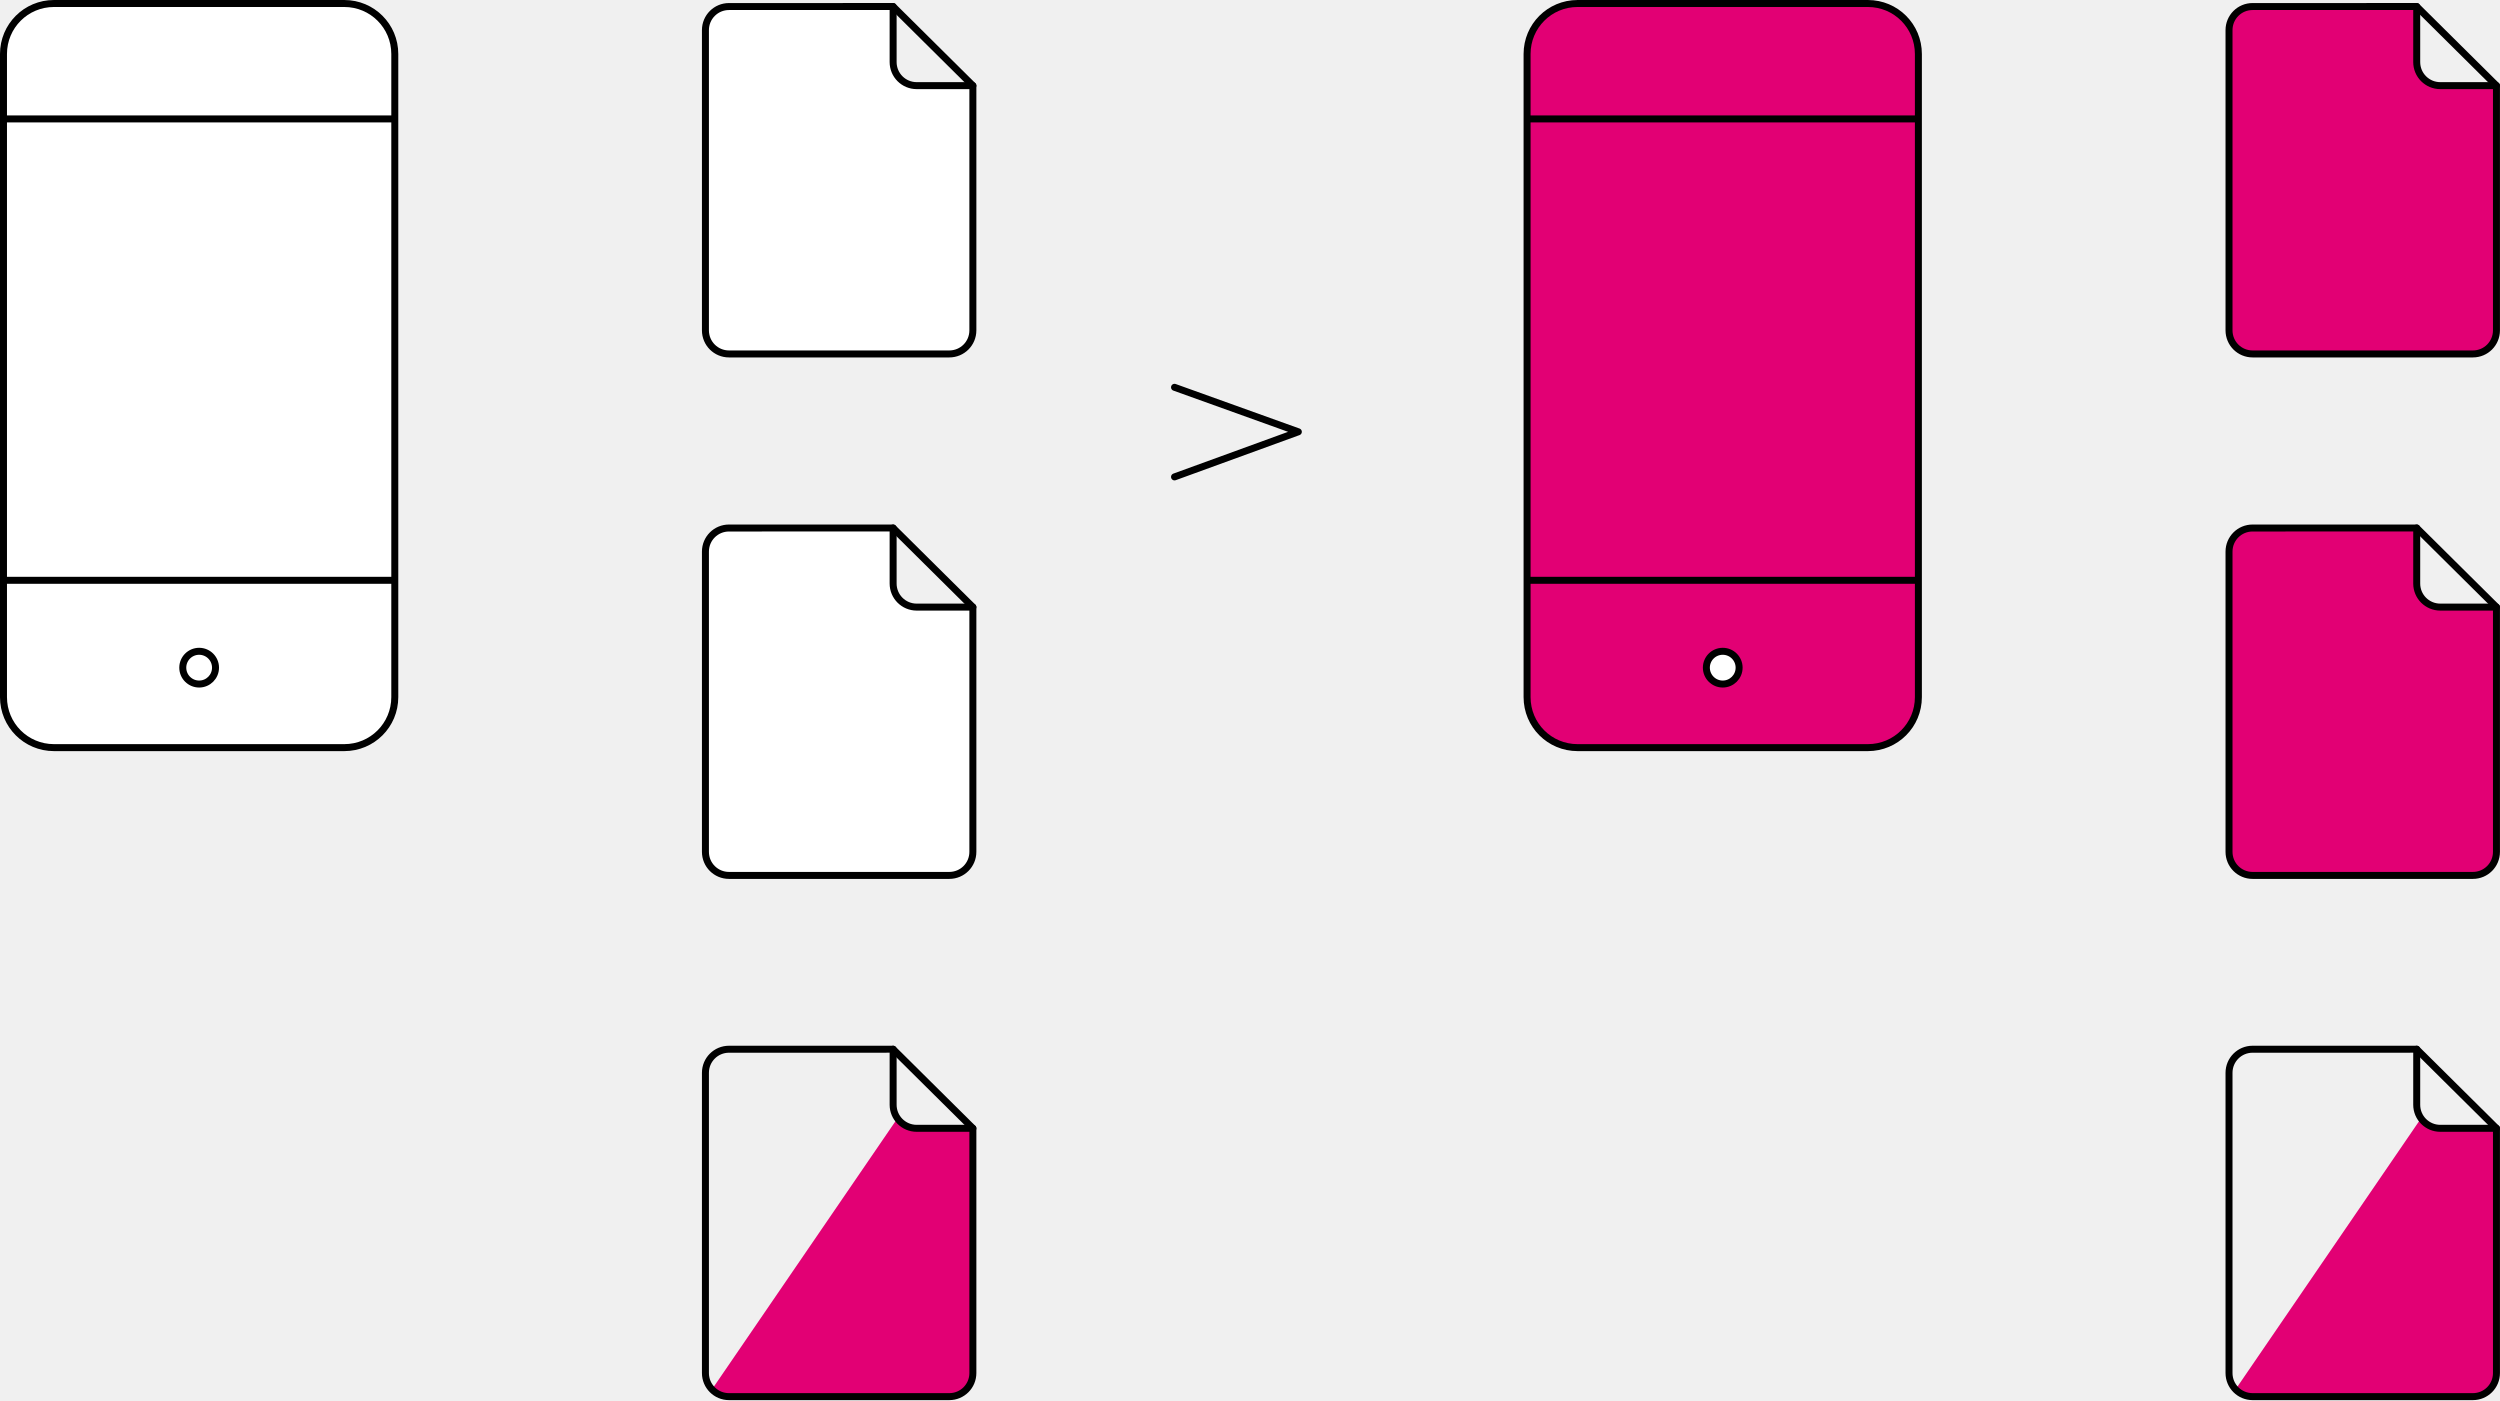
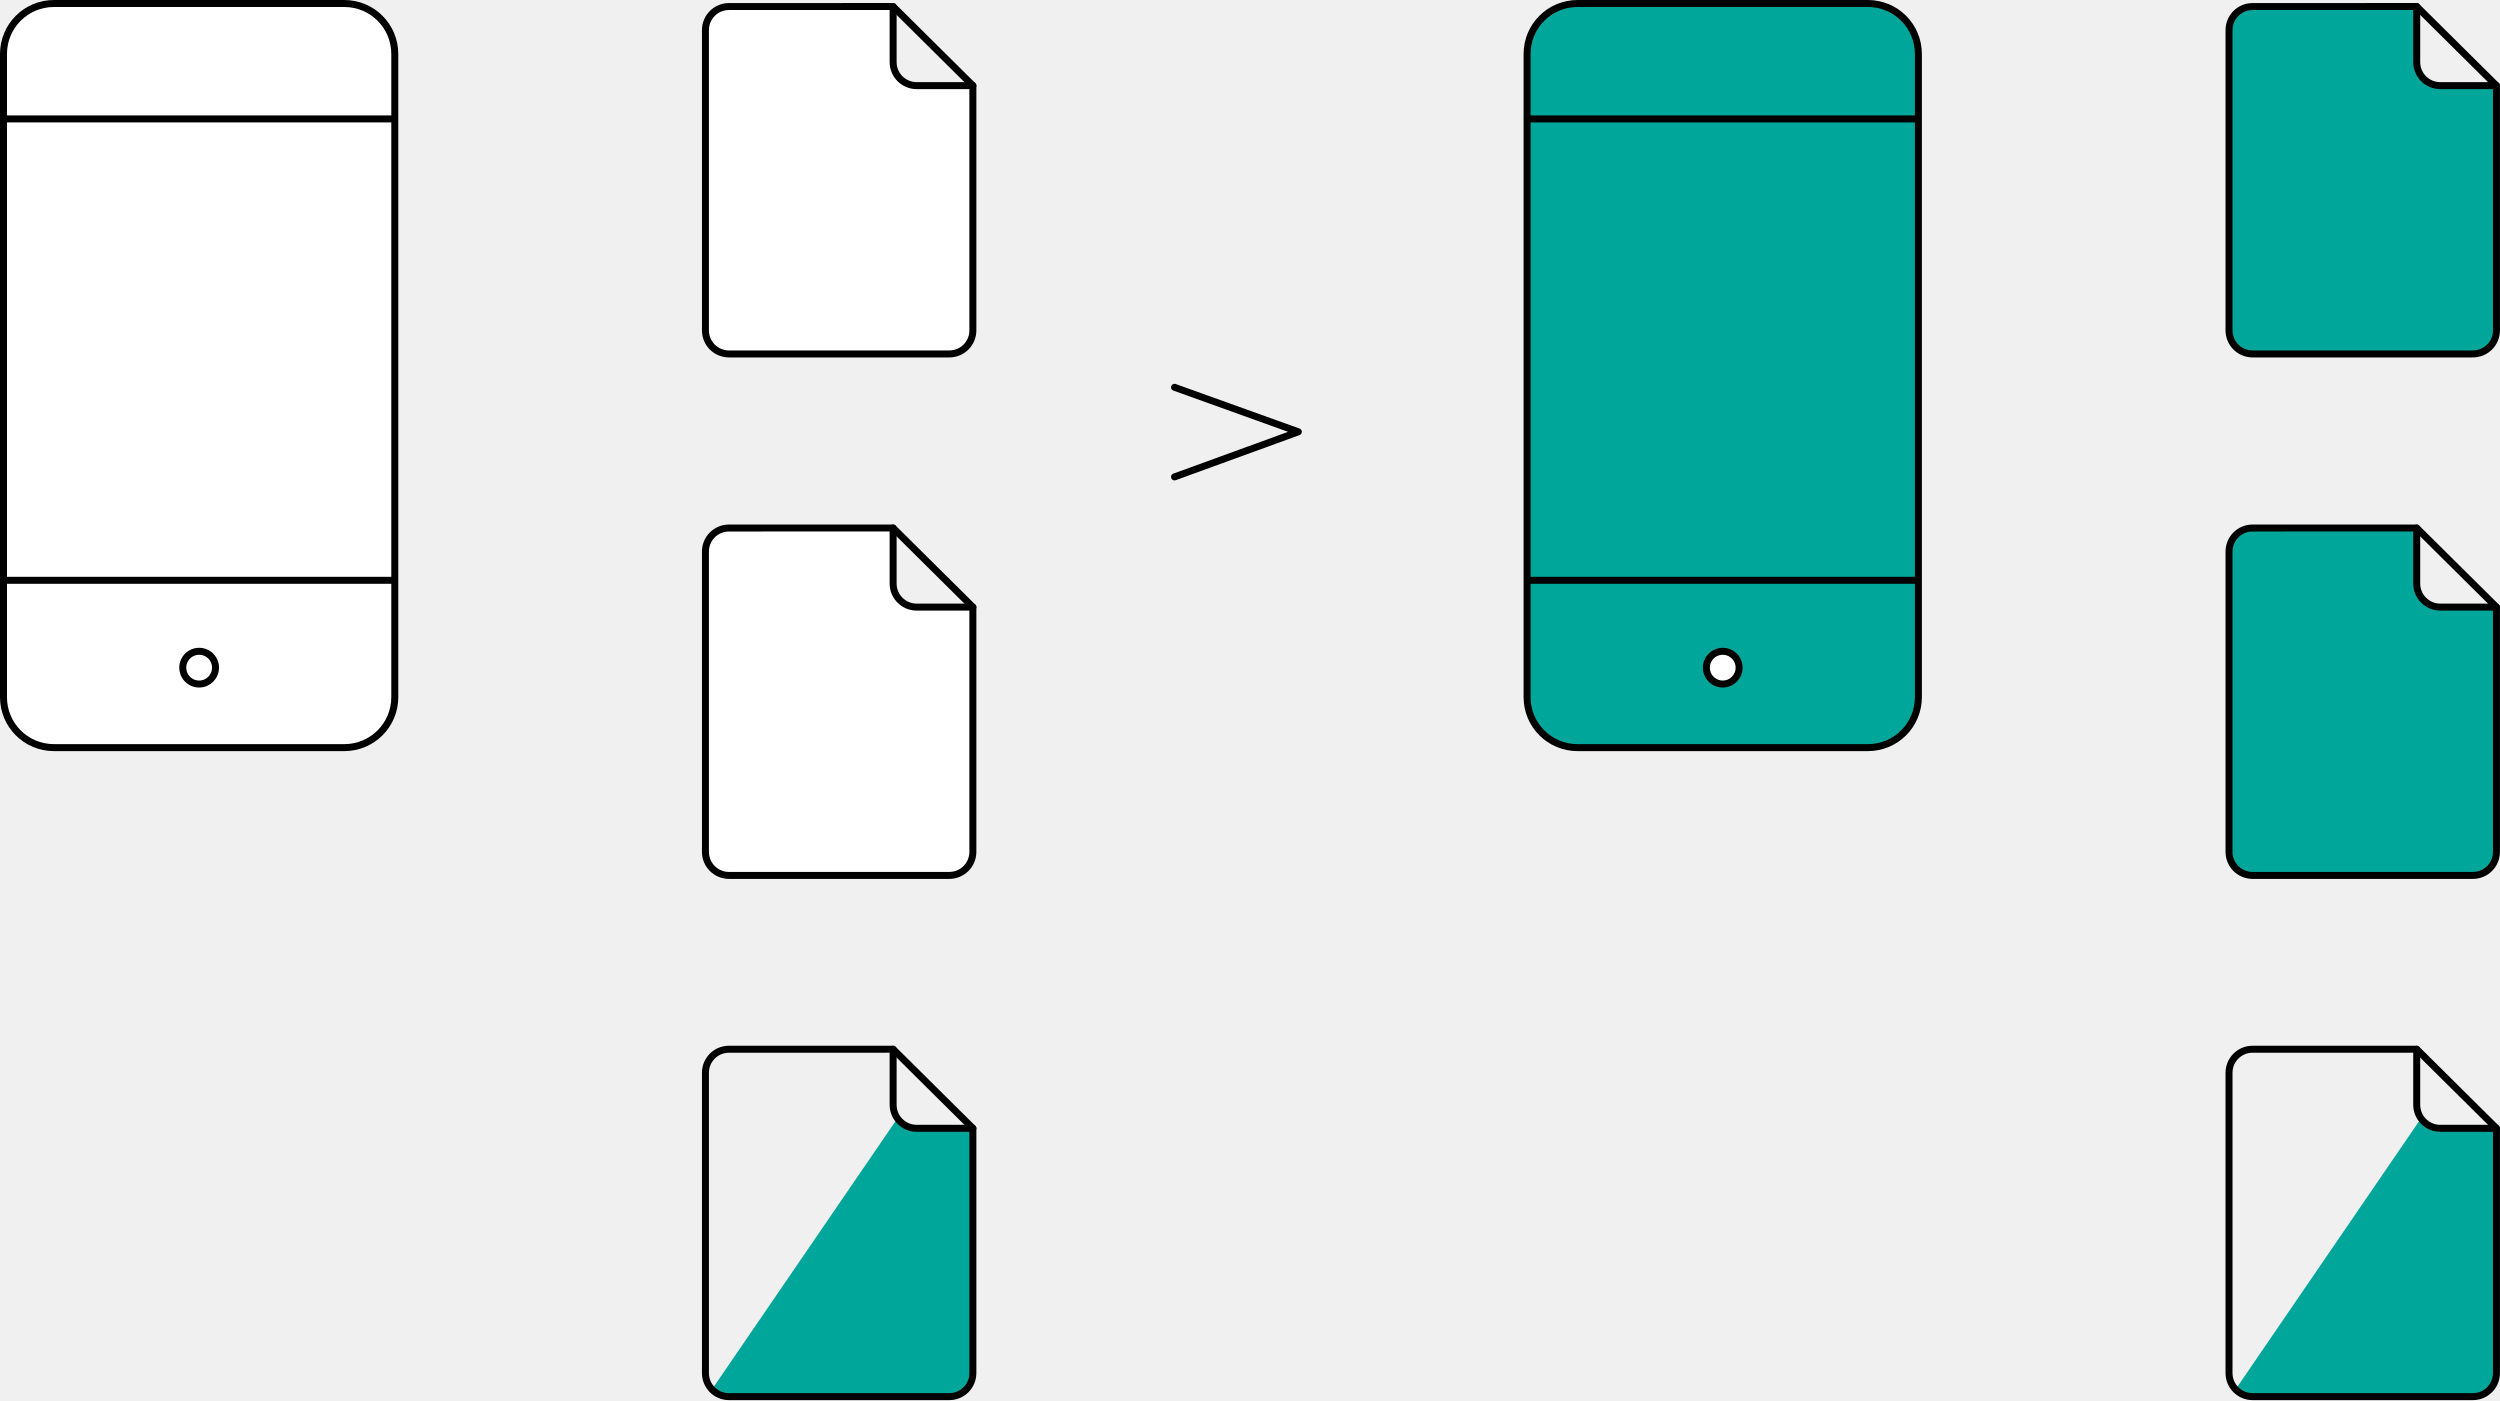
<svg xmlns="http://www.w3.org/2000/svg" id="svg7072" version="1.1" viewBox="0 0 126.402 70.792" height="70.792mm" width="126.402mm">
  <defs id="defs7066" />
  <g transform="translate(293.7664,185.9201)" id="layer1">
    <g id="g6811" transform="translate(-406.5423,-80.14839)">
      <g id="g6778">
        <path id="rect4897-5-7-7" d="m 115.506,-105.595 h 14.677 c 1.415,0 2.554,1.139 2.554,2.554 v 32.516 c 0,1.415 -1.139,2.554 -2.554,2.554 h -14.677 c -1.415,0 -2.554,-1.139 -2.554,-2.554 v -32.516 c 0,-1.415 1.139,-2.554 2.554,-2.554 z" style="fill:#ffffff;stroke:#000000;stroke-width:0.353;stroke-miterlimit:4;stroke-dasharray:none;stroke-opacity:1" />
        <path id="path4899-6-8-3" d="m 123.673,-72.014 a 0.828,0.828 0 0 1 -0.828,0.828 0.828,0.828 0 0 1 -0.828,-0.828 0.828,0.828 0 0 1 0.828,-0.828 0.828,0.828 0 0 1 0.828,0.828 z" style="fill:#ffffff;stroke:#000000;stroke-width:0.353;stroke-miterlimit:4;stroke-dasharray:none;stroke-opacity:1" />
        <path style="fill:none;stroke:#000000;stroke-width:0.353;stroke-linecap:butt;stroke-linejoin:miter;stroke-miterlimit:4;stroke-dasharray:none;stroke-opacity:1" d="m 112.952,-76.431 h 19.784" id="path4901-2-4-6" />
        <path style="fill:none;stroke:#000000;stroke-width:0.353;stroke-linecap:butt;stroke-linejoin:miter;stroke-miterlimit:4;stroke-dasharray:none;stroke-opacity:1" d="m 112.952,-99.759 h 19.784" id="path4903-9-5-5" />
      </g>
      <g id="g6767">
        <path style="fill:#ffffff;stroke:#000000;stroke-width:0.353;stroke-linecap:round;stroke-linejoin:round;stroke-miterlimit:4;stroke-dasharray:none;stroke-opacity:1" d="m 149.635,-79.075 c -0.66,0 -1.192,0.532 -1.192,1.192 v 15.181 c 0,0.661 0.532,1.192 1.192,1.192 h 11.138 c 0.66,0 1.192,-0.532 1.192,-1.192 v -12.374 h -2.84 c -0.66,0 -1.192,-0.532 -1.192,-1.192 v -2.808 z" id="rect4897-6-9-0-8" />
        <path style="fill:none;stroke:#000000;stroke-width:0.353;stroke-linecap:round;stroke-linejoin:round;stroke-miterlimit:4;stroke-dasharray:none;stroke-opacity:1" d="m 157.933,-79.075 4.033,4" id="path4936-3-6-1" />
      </g>
      <g id="g6763">
        <path style="fill:#ffffff;stroke:#000000;stroke-width:0.353;stroke-linecap:round;stroke-linejoin:round;stroke-miterlimit:4;stroke-dasharray:none;stroke-opacity:1" d="m 149.635,-105.441 c -0.66,0 -1.192,0.532 -1.192,1.192 v 15.181 c 0,0.661 0.532,1.192 1.192,1.192 h 11.138 c 0.66,0 1.192,-0.532 1.192,-1.192 v -12.374 h -2.84 c -0.66,0 -1.192,-0.532 -1.192,-1.192 v -2.808 z" id="rect4897-6-0-2-9" />
        <path style="fill:none;stroke:#000000;stroke-width:0.353;stroke-linecap:round;stroke-linejoin:round;stroke-miterlimit:4;stroke-dasharray:none;stroke-opacity:1" d="m 157.933,-105.441 4.033,4" id="path4936-6-0-3" />
      </g>
      <g id="g6759">
-         <path id="rect4897-5-7-7-53" d="m 192.54,-105.595 h 14.677 c 1.415,0 2.554,1.139 2.554,2.554 v 32.516 c 0,1.415 -1.139,2.554 -2.554,2.554 H 192.54 c -1.415,0 -2.554,-1.139 -2.554,-2.554 v -32.516 c 0,-1.415 1.139,-2.554 2.554,-2.554 z" style="fill:#e20074;fill-opacity:1;stroke:#000000;stroke-width:0.353;stroke-miterlimit:4;stroke-dasharray:none;stroke-opacity:1" />
+         <path id="rect4897-5-7-7-53" d="m 192.54,-105.595 h 14.677 c 1.415,0 2.554,1.139 2.554,2.554 v 32.516 c 0,1.415 -1.139,2.554 -2.554,2.554 H 192.54 c -1.415,0 -2.554,-1.139 -2.554,-2.554 v -32.516 c 0,-1.415 1.139,-2.554 2.554,-2.554 z" style="fill:#00a69a;fill-opacity:1;stroke:#000000;stroke-width:0.353;stroke-miterlimit:4;stroke-dasharray:none;stroke-opacity:1" />
        <path id="path4899-6-8-3-5" d="m 200.707,-72.014 a 0.828,0.828 0 0 1 -0.828,0.828 0.828,0.828 0 0 1 -0.828,-0.828 0.828,0.828 0 0 1 0.828,-0.828 0.828,0.828 0 0 1 0.828,0.828 z" style="fill:#ffffff;fill-opacity:1;stroke:#000000;stroke-width:0.353;stroke-miterlimit:4;stroke-dasharray:none;stroke-opacity:1" />
-         <path style="fill:#e20074;fill-opacity:1;stroke:#000000;stroke-width:0.353;stroke-linecap:butt;stroke-linejoin:miter;stroke-miterlimit:4;stroke-dasharray:none;stroke-opacity:1" d="m 189.986,-76.431 h 19.784" id="path4901-2-4-6-6" />
-         <path style="fill:#e20074;fill-opacity:1;stroke:#000000;stroke-width:0.353;stroke-linecap:butt;stroke-linejoin:miter;stroke-miterlimit:4;stroke-dasharray:none;stroke-opacity:1" d="m 189.986,-99.759 h 19.784" id="path4903-9-5-5-29" />
+         <path style="fill:#00a69a;fill-opacity:1;stroke:#000000;stroke-width:0.353;stroke-linecap:butt;stroke-linejoin:miter;stroke-miterlimit:4;stroke-dasharray:none;stroke-opacity:1" d="m 189.986,-76.431 h 19.784" id="path4901-2-4-6-6" />
+         <path style="fill:#00a69a;fill-opacity:1;stroke:#000000;stroke-width:0.353;stroke-linecap:butt;stroke-linejoin:miter;stroke-miterlimit:4;stroke-dasharray:none;stroke-opacity:1" d="m 189.986,-99.759 h 19.784" id="path4903-9-5-5-29" />
      </g>
      <g id="g6749">
-         <path style="fill:#e20074;fill-opacity:1;stroke:#000000;stroke-width:0.353;stroke-linecap:round;stroke-linejoin:round;stroke-miterlimit:4;stroke-dasharray:none;stroke-opacity:1" d="m 226.669,-79.075 c -0.66,0 -1.192,0.532 -1.192,1.192 v 15.181 c 0,0.661 0.532,1.192 1.192,1.192 h 11.138 c 0.66,0 1.192,-0.532 1.192,-1.192 v -12.374 h -2.84 c -0.66,0 -1.192,-0.532 -1.192,-1.192 v -2.808 z" id="rect4897-6-9-0-8-9" />
-         <path style="fill:#e20074;fill-opacity:1;stroke:#000000;stroke-width:0.353;stroke-linecap:round;stroke-linejoin:round;stroke-miterlimit:4;stroke-dasharray:none;stroke-opacity:1" d="m 234.967,-79.075 4.033,4" id="path4936-3-6-1-3" />
+         <path style="fill:#00a69a;fill-opacity:1;stroke:#000000;stroke-width:0.353;stroke-linecap:round;stroke-linejoin:round;stroke-miterlimit:4;stroke-dasharray:none;stroke-opacity:1" d="m 226.669,-79.075 c -0.66,0 -1.192,0.532 -1.192,1.192 v 15.181 c 0,0.661 0.532,1.192 1.192,1.192 h 11.138 c 0.66,0 1.192,-0.532 1.192,-1.192 v -12.374 h -2.84 c -0.66,0 -1.192,-0.532 -1.192,-1.192 v -2.808 z" id="rect4897-6-9-0-8-9" />
+         <path style="fill:#00a69a;fill-opacity:1;stroke:#000000;stroke-width:0.353;stroke-linecap:round;stroke-linejoin:round;stroke-miterlimit:4;stroke-dasharray:none;stroke-opacity:1" d="m 234.967,-79.075 4.033,4" id="path4936-3-6-1-3" />
      </g>
      <g id="g6753">
-         <path style="fill:#e20074;fill-opacity:1;stroke:#000000;stroke-width:0.353;stroke-linecap:round;stroke-linejoin:round;stroke-miterlimit:4;stroke-dasharray:none;stroke-opacity:1" d="m 226.669,-105.441 c -0.66,0 -1.192,0.532 -1.192,1.192 v 15.181 c 0,0.661 0.532,1.192 1.192,1.192 h 11.138 c 0.66,0 1.192,-0.532 1.192,-1.192 v -12.374 h -2.84 c -0.66,0 -1.192,-0.532 -1.192,-1.192 v -2.808 z" id="rect4897-6-0-2-9-0" />
-         <path style="fill:#e20074;fill-opacity:1;stroke:#000000;stroke-width:0.353;stroke-linecap:round;stroke-linejoin:round;stroke-miterlimit:4;stroke-dasharray:none;stroke-opacity:1" d="m 234.967,-105.441 4.033,4" id="path4936-6-0-3-6" />
+         <path style="fill:#00a69a;fill-opacity:1;stroke:#000000;stroke-width:0.353;stroke-linecap:round;stroke-linejoin:round;stroke-miterlimit:4;stroke-dasharray:none;stroke-opacity:1" d="m 226.669,-105.441 c -0.66,0 -1.192,0.532 -1.192,1.192 v 15.181 c 0,0.661 0.532,1.192 1.192,1.192 h 11.138 c 0.66,0 1.192,-0.532 1.192,-1.192 v -12.374 h -2.84 c -0.66,0 -1.192,-0.532 -1.192,-1.192 v -2.808 z" id="rect4897-6-0-2-9-0" />
+         <path style="fill:#00a69a;fill-opacity:1;stroke:#000000;stroke-width:0.353;stroke-linecap:round;stroke-linejoin:round;stroke-miterlimit:4;stroke-dasharray:none;stroke-opacity:1" d="m 234.967,-105.441 4.033,4" id="path4936-6-0-3-6" />
      </g>
      <g id="g6772">
-         <path id="rect4897-6-9-0-8-0-4-2-6-2" d="m 158.151,-49.228 -10e-4,0.003 -9.376,13.701 c 0.217,0.226 0.521,0.369 0.86,0.369 h 11.138 c 0.66,0 1.192,-0.532 1.192,-1.193 v -12.374 h -2.841 c -0.404,0 -0.758,-0.2 -0.974,-0.506 z" style="fill:#e20074;fill-opacity:1;stroke:none;stroke-width:0.353;stroke-linecap:round;stroke-linejoin:round;stroke-miterlimit:4;stroke-dasharray:none;stroke-opacity:1" />
+         <path id="rect4897-6-9-0-8-0-4-2-6-2" d="m 158.151,-49.228 -10e-4,0.003 -9.376,13.701 c 0.217,0.226 0.521,0.369 0.86,0.369 h 11.138 c 0.66,0 1.192,-0.532 1.192,-1.193 v -12.374 h -2.841 c -0.404,0 -0.758,-0.2 -0.974,-0.506 z" style="fill:#00a69a;fill-opacity:1;stroke:none;stroke-width:0.353;stroke-linecap:round;stroke-linejoin:round;stroke-miterlimit:4;stroke-dasharray:none;stroke-opacity:1" />
        <path style="fill:none;fill-opacity:1;stroke:#000000;stroke-width:0.353;stroke-linecap:round;stroke-linejoin:round;stroke-miterlimit:4;stroke-dasharray:none;stroke-opacity:1" d="m 149.635,-52.722 c -0.66,0 -1.192,0.532 -1.192,1.192 v 15.181 c 0,0.661 0.532,1.192 1.192,1.192 h 11.138 c 0.66,0 1.192,-0.532 1.192,-1.192 v -12.374 h -2.84 c -0.66,0 -1.192,-0.532 -1.192,-1.192 v -2.808 z" id="rect4897-6-9-0-8-0-9-2-7" />
        <path style="fill:none;fill-opacity:1;stroke:#000000;stroke-width:0.353;stroke-linecap:round;stroke-linejoin:round;stroke-miterlimit:4;stroke-dasharray:none;stroke-opacity:1" d="m 157.933,-52.722 4.033,4" id="path4936-3-6-1-6-2-9-4" />
      </g>
      <g id="g6745">
-         <path id="rect4897-6-9-0-8-0-4-2-6-2-9" d="m 235.185,-49.228 -0.001,0.003 -9.376,13.701 c 0.217,0.226 0.521,0.369 0.86,0.369 h 11.138 c 0.66,0 1.192,-0.532 1.192,-1.193 v -12.374 h -2.841 c -0.404,0 -0.758,-0.2 -0.974,-0.506 z" style="fill:#e20074;fill-opacity:1;stroke:none;stroke-width:0.353;stroke-linecap:round;stroke-linejoin:round;stroke-miterlimit:4;stroke-dasharray:none;stroke-opacity:1" />
+         <path id="rect4897-6-9-0-8-0-4-2-6-2-9" d="m 235.185,-49.228 -0.001,0.003 -9.376,13.701 c 0.217,0.226 0.521,0.369 0.86,0.369 h 11.138 c 0.66,0 1.192,-0.532 1.192,-1.193 v -12.374 h -2.841 c -0.404,0 -0.758,-0.2 -0.974,-0.506 z" style="fill:#00a69a;fill-opacity:1;stroke:none;stroke-width:0.353;stroke-linecap:round;stroke-linejoin:round;stroke-miterlimit:4;stroke-dasharray:none;stroke-opacity:1" />
        <path style="fill:none;fill-opacity:1;stroke:#000000;stroke-width:0.353;stroke-linecap:round;stroke-linejoin:round;stroke-miterlimit:4;stroke-dasharray:none;stroke-opacity:1" d="m 226.669,-52.722 c -0.66,0 -1.192,0.532 -1.192,1.192 v 15.181 c 0,0.661 0.532,1.192 1.192,1.192 h 11.138 c 0.66,0 1.192,-0.532 1.192,-1.192 v -12.374 h -2.84 c -0.66,0 -1.192,-0.532 -1.192,-1.192 v -2.808 z" id="rect4897-6-9-0-8-0-9-2-7-5" />
        <path style="fill:none;fill-opacity:1;stroke:#000000;stroke-width:0.353;stroke-linecap:round;stroke-linejoin:round;stroke-miterlimit:4;stroke-dasharray:none;stroke-opacity:1" d="m 234.967,-52.722 4.033,4" id="path4936-3-6-1-6-2-9-4-9" />
      </g>
      <path id="path1072" style="fill:none;stroke:#000000;stroke-width:0.353;stroke-linecap:round;stroke-linejoin:round;stroke-miterlimit:4;stroke-dasharray:none;stroke-opacity:1" d="m 172.161,-81.659 6.26,-2.28 -6.26,-2.25" />
    </g>
  </g>
</svg>
